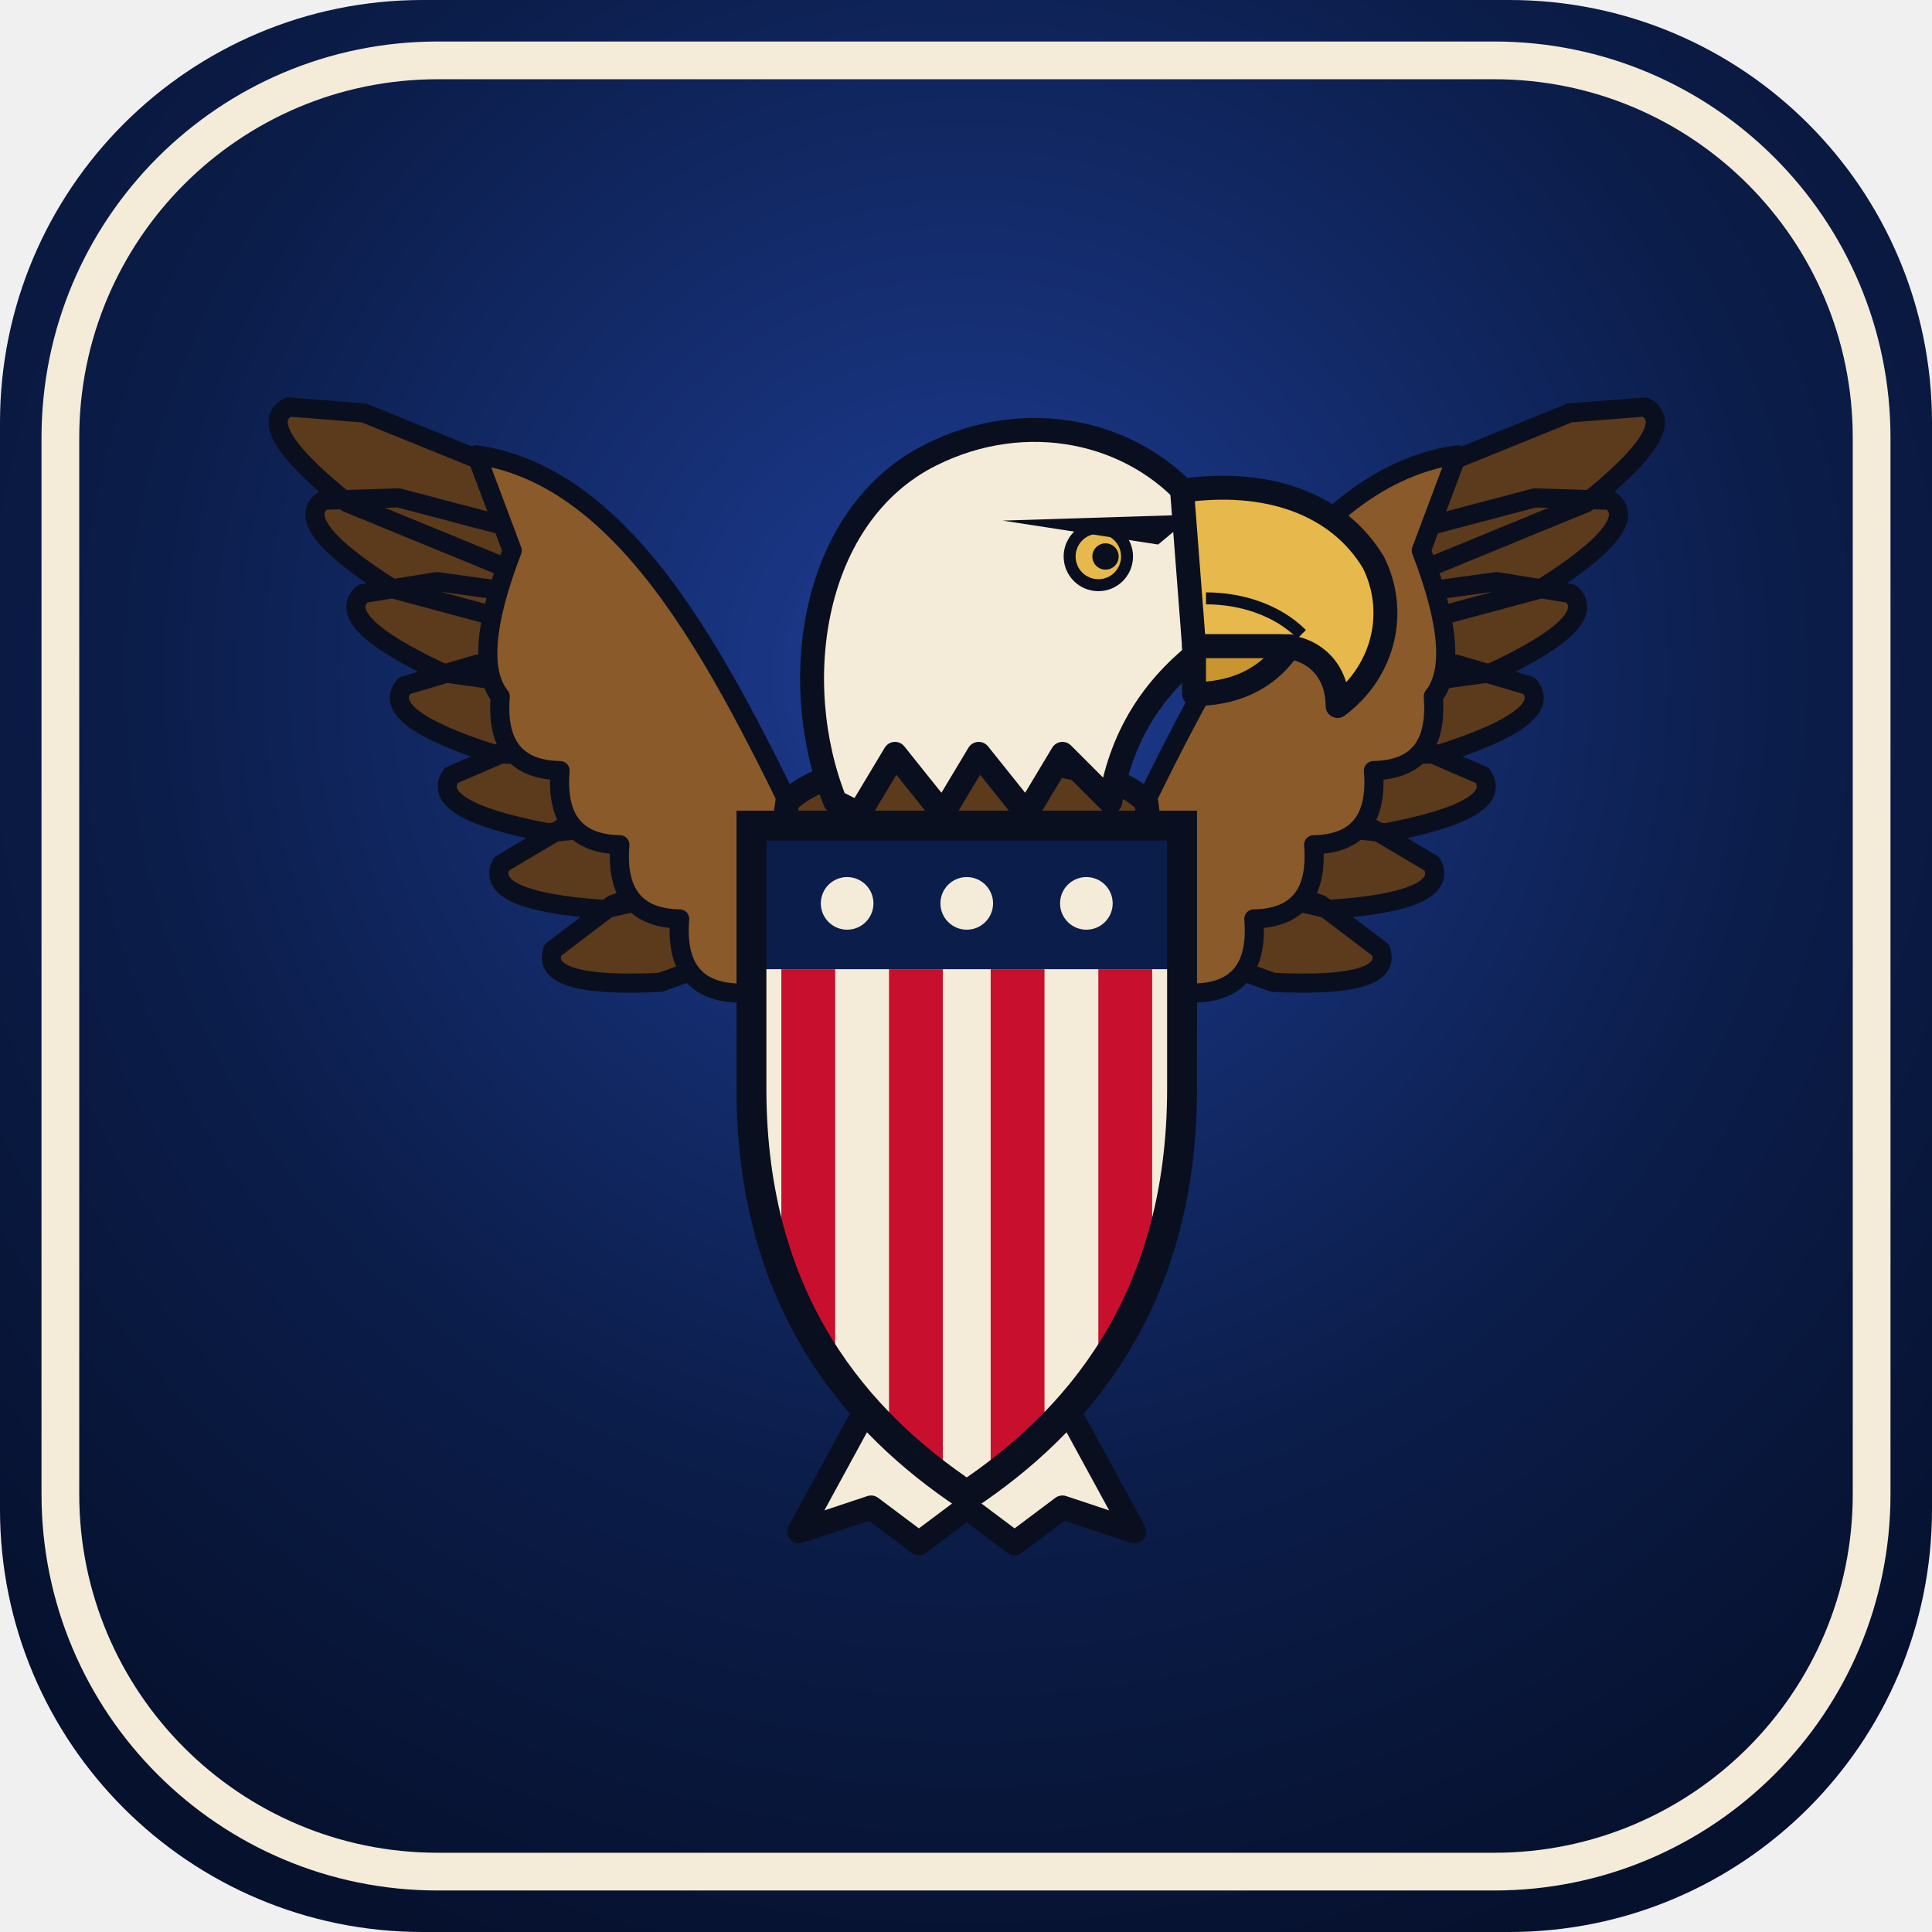
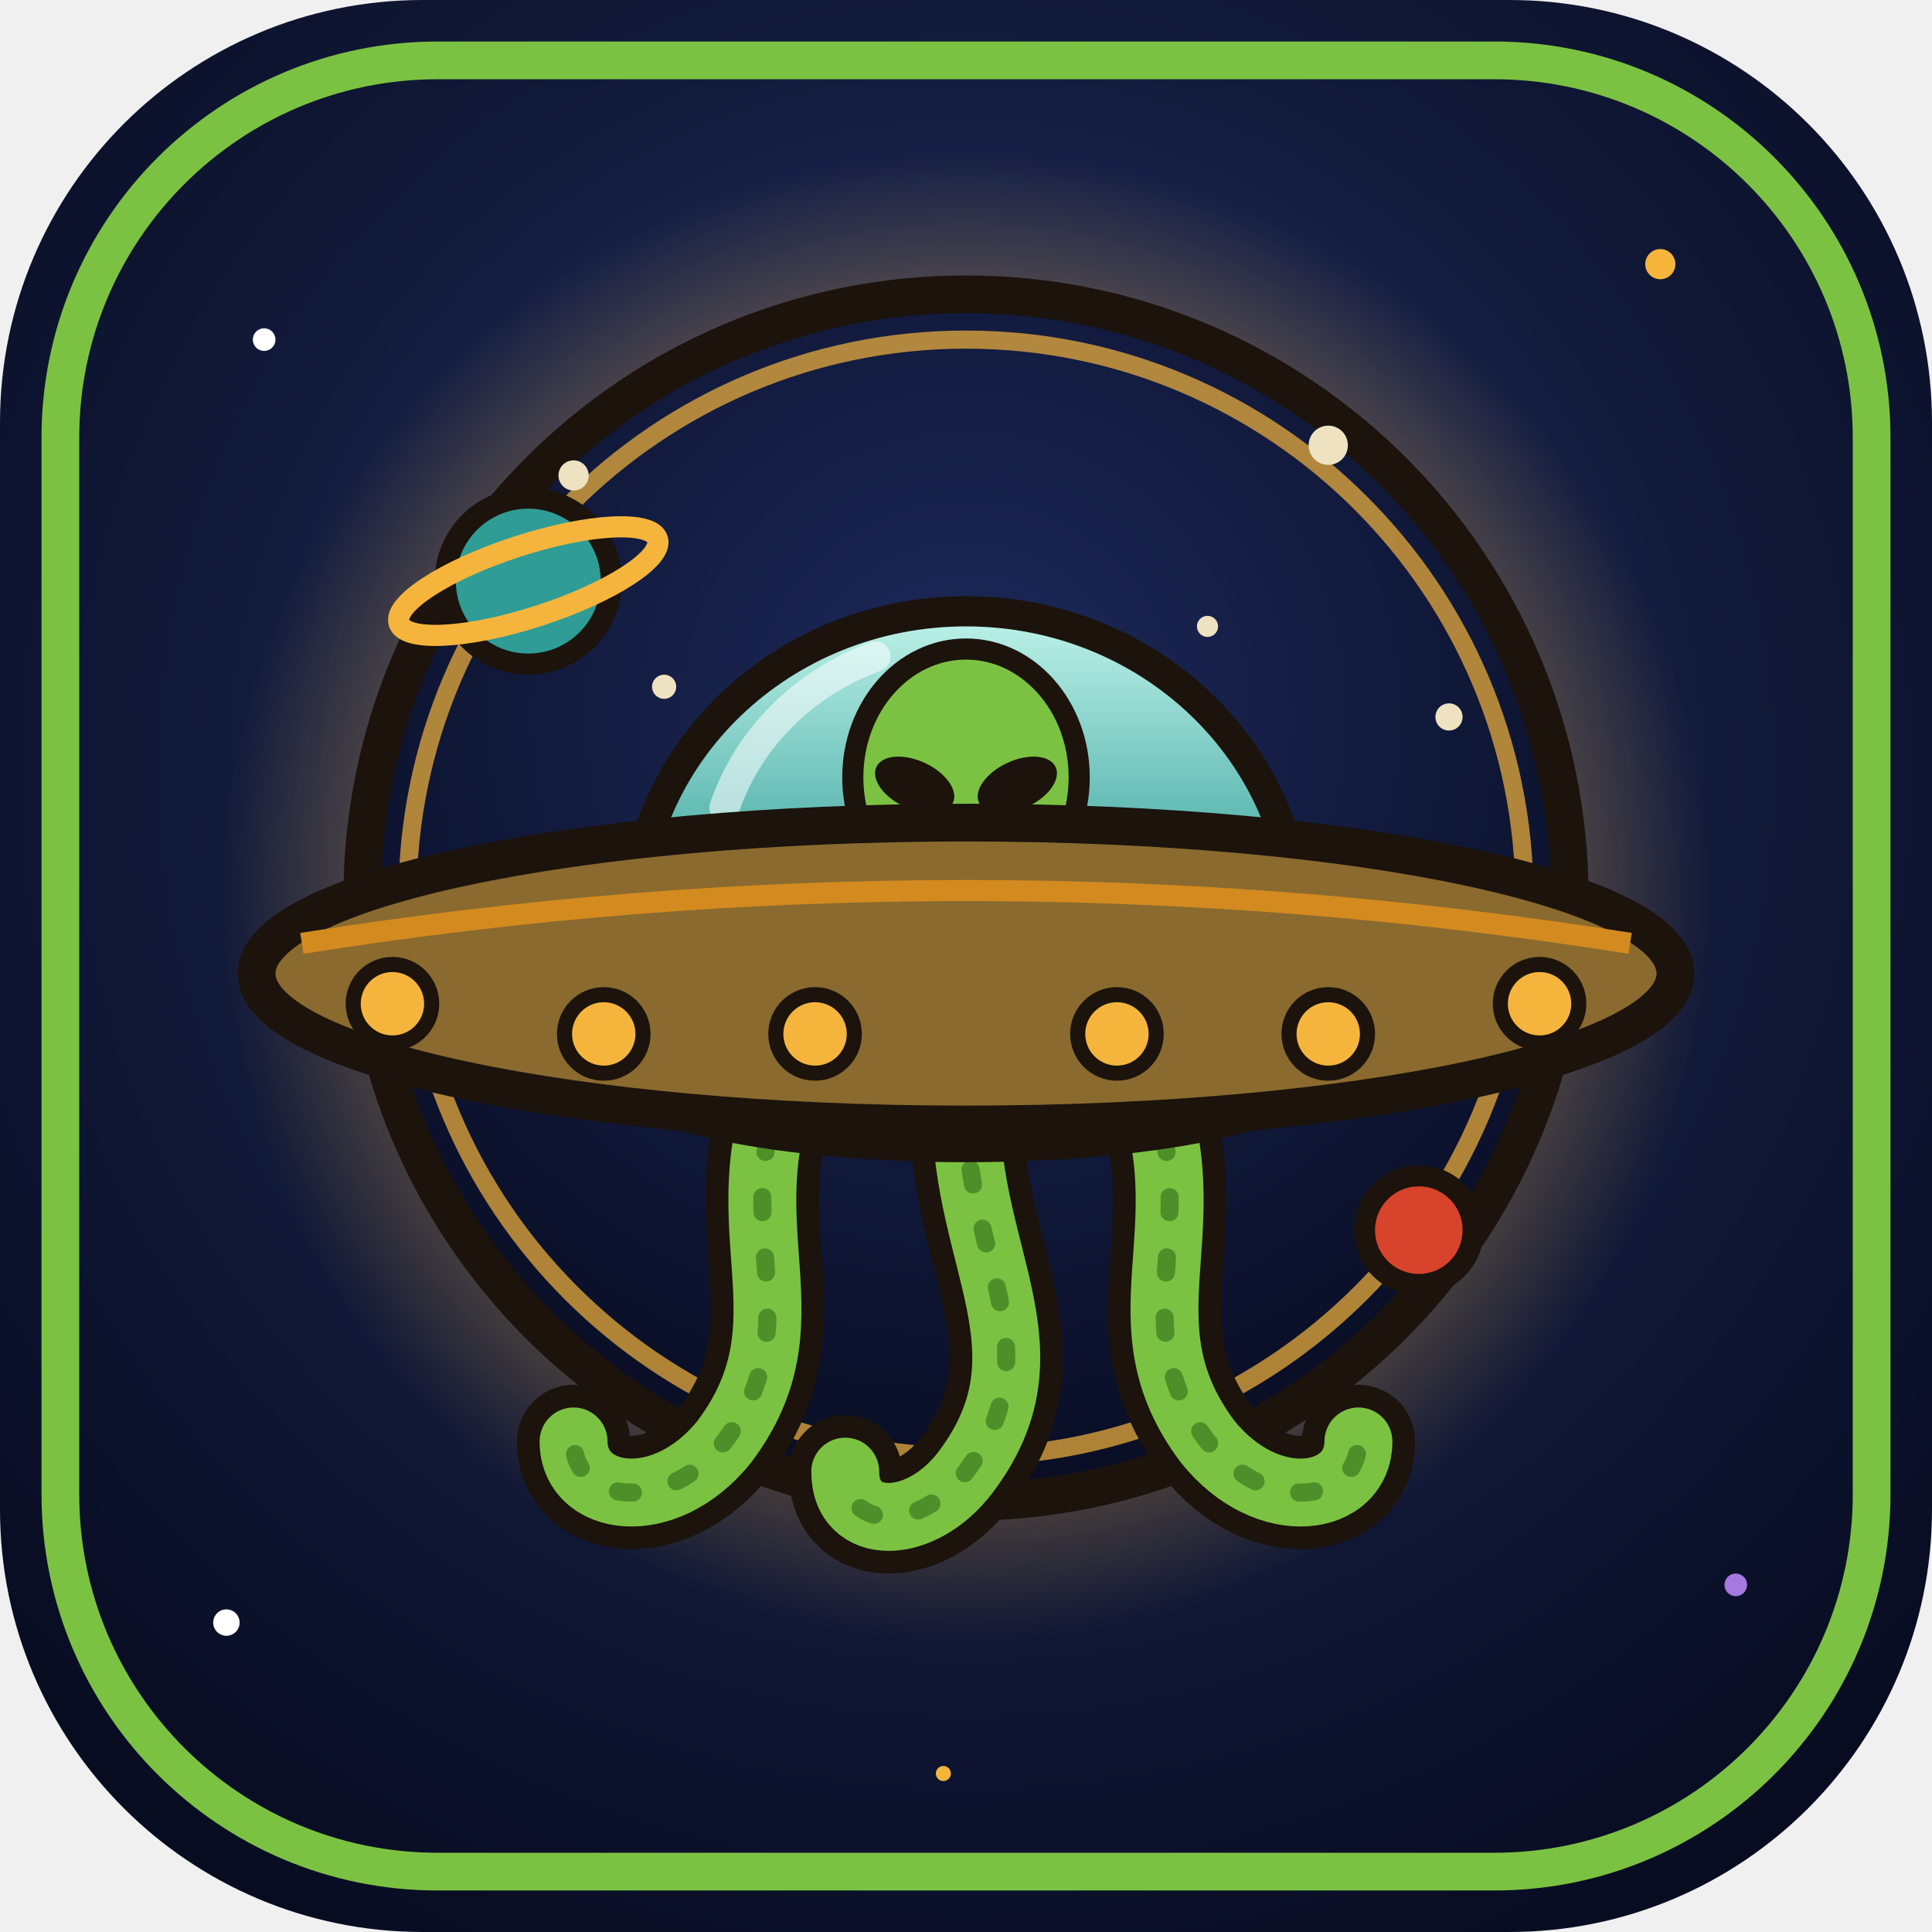
<svg xmlns="http://www.w3.org/2000/svg" viewBox="0 0 512 512">
  <defs>
-     <radialGradient id="g" cx="50%" cy="35%" r="70%">
-       <stop offset="0" stop-color="#1e3d94" />
-       <stop offset=".6" stop-color="#0b1d4a" />
-       <stop offset="1" stop-color="#06112e" />
+     <radialGradient id="g" cx="50%" cy="40%" r="70%">
+       <stop offset="0" stop-color="#2a3a7a" />
+       <stop offset=".55" stop-color="#121a3a" />
+       <stop offset="1" stop-color="#070b1f" />
    </radialGradient>
-     <clipPath id="s">
-       <path d="M42 40 H78 V62 C78 80 69 90 60 96 C51 90 42 80 42 62 Z" />
-     </clipPath>
+     <radialGradient id="cg">
+       <stop offset=".55" stop-color="#f5b53d" stop-opacity=".55" />
+       <stop offset="1" stop-color="#f5b53d" stop-opacity="0" />
+     </radialGradient>
+     <radialGradient id="cs" cx="50%" cy="35%" r="70%">
+       <stop offset="0" stop-color="#1d2a5c" />
+       <stop offset="1" stop-color="#070b1f" />
+     </radialGradient>
+     <linearGradient id="cd" x1="0" y1="0" x2="0" y2="1">
+       <stop offset="0" stop-color="#bff3ea" />
+       <stop offset="1" stop-color="#2f9c96" />
+     </linearGradient>
  </defs>
  <rect width="512" height="512" rx="112" fill="url(#g)" />
-   <rect x="16" y="16" width="480" height="480" rx="100" fill="none" stroke="#f4ecd8" stroke-width="10" />
-   <g transform="translate(66 92) scale(3.17)">
-     <g stroke="#0a0f1f" stroke-width="1.6" stroke-linejoin="round">
-       <path d="M21.6 18.5 L8.2 13 Q0.2 6.6 3.3 5 L9.6 5.5 L24.4 11.5 Z M25.4 23.8 L12 20.2 Q3.4 14.8 6.2 12.8 L12.5 12.6 L27.3 16.5 Z M29.1 29 L16.1 27.2 Q6.9 22.9 9.5 20.6 L15.7 19.6 L30.2 21.6 Z M32.9 34.2 L20.4 34 Q10.7 30.9 13 28.3 L19.1 26.5 L33.1 26.8 Z M36.7 39.4 L25 40.6 Q14.9 38.7 16.9 35.8 L22.7 33.3 L35.9 31.9 Z M40.5 44.5 L29.6 47 Q19.5 46.3 21.1 43.2 L26.5 40 L38.8 37.2 Z M44.3 49.5 L34.4 53.1 Q24.2 53.6 25.4 50.4 L30.4 46.6 L41.7 42.5 Z" fill="#5c3a1c" />
-       <path d="M48 44 C41 30 33 11 19 9 L22 17 Q18.5 26.1 21 29.2 Q20.5 35.3 26 35.4 Q25.5 41.5 31 41.6 Q30.5 47.7 36 47.8 Q35.5 53.9 41 54 L48 54 Z" fill="#8a5a2b" />
+   <circle cx="70" cy="90" r="3" fill="#fff" />
+   <circle cx="440" cy="70" r="4" fill="#f5b53d" />
+   <circle cx="460" cy="420" r="3" fill="#a678e0" />
+   <circle cx="60" cy="430" r="3.5" fill="#fff" />
+   <circle cx="120" cy="250" r="2" fill="#fff" />
+   <circle cx="400" cy="250" r="2.5" fill="#fff" />
+   <circle cx="250" cy="470" r="2" fill="#f5b53d" />
+   <rect x="16" y="16" width="480" height="480" rx="100" fill="none" stroke="#7cc242" stroke-width="10" />
+   <g transform="translate(16 46) scale(4)">
+     <circle cx="60" cy="48" r="50" fill="url(#cg)" />
+     <circle cx="60" cy="48" r="40" fill="url(#cs)" stroke="#1b130c" stroke-width="2.5" />
+     <circle cx="60" cy="48" r="37" fill="none" stroke="#f5b53d" stroke-width="1.2" opacity=".7" />
+     <circle cx="34" cy="20" r="1" fill="#efe2c0" />
+     <circle cx="84" cy="18" r="1.3" fill="#efe2c0" />
+     <circle cx="92" cy="36" r="0.9" fill="#efe2c0" />
+     <circle cx="40" cy="34" r="0.8" fill="#efe2c0" />
+     <circle cx="76" cy="30" r="0.7" fill="#efe2c0" />
+     <g stroke="#1b130c" stroke-width="1.4">
+       <circle cx="31" cy="27" r="5.5" fill="#2f9c96" />
+       <ellipse cx="31" cy="27" rx="9" ry="2.4" fill="none" stroke="#f5b53d" stroke-width="1.4" transform="rotate(-18 31 27)" />
+       <circle cx="90" cy="70" r="3.6" fill="#d8432c" />
    </g>
-     <g transform="matrix(-1 0 0 1 120 0)">
-       <g stroke="#0a0f1f" stroke-width="1.6" stroke-linejoin="round">
-         <path d="M21.6 18.5 L8.2 13 Q0.2 6.6 3.3 5 L9.6 5.5 L24.4 11.5 Z M25.4 23.8 L12 20.2 Q3.4 14.8 6.2 12.8 L12.5 12.6 L27.3 16.5 Z M29.1 29 L16.1 27.2 Q6.9 22.9 9.5 20.6 L15.7 19.6 L30.2 21.6 Z M32.9 34.2 L20.4 34 Q10.7 30.9 13 28.3 L19.1 26.5 L33.1 26.8 Z M36.7 39.4 L25 40.6 Q14.9 38.7 16.9 35.8 L22.7 33.3 L35.9 31.9 Z M40.5 44.5 L29.6 47 Q19.5 46.3 21.1 43.2 L26.5 40 L38.8 37.2 Z M44.3 49.5 L34.4 53.1 Q24.2 53.6 25.4 50.4 L30.4 46.6 L41.7 42.5 Z" fill="#5c3a1c" />
-         <path d="M48 44 C41 30 33 11 19 9 L22 17 Q18.5 26.1 21 29.2 Q20.5 35.3 26 35.4 Q25.5 41.5 31 41.6 Q30.5 47.7 36 47.8 Q35.5 53.9 41 54 L48 54 Z" fill="#8a5a2b" />
-       </g>
+     <g fill="none" stroke-linecap="round">
+       <path d="M48 60 C44 70 50 76 44 84 C40 89 34 88 34 84" stroke="#1b130c" stroke-width="7.5" />
+       <path d="M48 60 C44 70 50 76 44 84 C40 89 34 88 34 84" stroke="#7cc242" stroke-width="4.5" />
+       <path d="M48 60 C44 70 50 76 44 84 C40 89 34 88 34 84" stroke="#4f8f2a" stroke-width="1.2" stroke-dasharray="1 3" />
    </g>
-     <g stroke="#0a0f1f" stroke-width="2" stroke-linejoin="round">
-       <path d="M45 38 C50 33 70 33 75 38 L78 60 L42 60 Z" fill="#5c3a1c" />
-       <path d="M52 88 L46 99 L52 97 L56 100 L60 97 L64 100 L68 97 L74 99 L68 88 Z" fill="#f4ecd8" />
-       <path d="M49 38 C45 28 47 14 57 9 C65 5 74 7 79 13 L80 25 C76 28 73 32 72 38 L68 34 L65 39 L61 34 L58 39 L54 34 L51 39 Z" fill="#f4ecd8" />
-       <path d="M78 12 C85 11 91 13 94 18 C96 22 95 27 91 30 C91 27 89 25 86 25 L79 25 Z" fill="#e7b84b" />
-       <path d="M79 25 L87 25 C85 28 82 29 79 29 Z" fill="#c9952f" />
+     <g fill="none" stroke-linecap="round">
+       <path d="M60 62 C60 72 66 78 60 86 C57 90 52 90 52 86" stroke="#1b130c" stroke-width="7.5" />
+       <path d="M60 62 C60 72 66 78 60 86 C57 90 52 90 52 86" stroke="#7cc242" stroke-width="4.5" />
+       <path d="M60 62 C60 72 66 78 60 86 C57 90 52 90 52 86" stroke="#4f8f2a" stroke-width="1.2" stroke-dasharray="1 3" />
    </g>
-     <circle cx="71" cy="17.5" r="2.4" fill="#e7b84b" stroke="#0a0f1f" stroke-width="1" />
-     <circle cx="71.6" cy="17.5" r="1.1" fill="#0a0f1f" />
-     <path d="M63 14.5 L79 14 L76 16.5 Z" fill="#0a0f1f" />
-     <path d="M80 21 C83 21 86 22 88 24" fill="none" stroke="#0a0f1f" stroke-width="1" />
-     <g clip-path="url(#s)">
-       <rect x="40" y="40" width="40" height="60" fill="#f4ecd8" />
-       <g fill="#c8102e">
-         <rect x="44.5" y="52" width="4.5" height="50" />
-         <rect x="53.5" y="52" width="4.5" height="50" />
-         <rect x="62" y="52" width="4.5" height="50" />
-         <rect x="71" y="52" width="4.5" height="50" />
-       </g>
-       <rect x="40" y="40" width="40" height="12" fill="#0b1d4a" />
+     <g fill="none" stroke-linecap="round">
+       <path d="M72 60 C76 70 70 76 76 84 C80 89 86 88 86 84" stroke="#1b130c" stroke-width="7.5" />
+       <path d="M72 60 C76 70 70 76 76 84 C80 89 86 88 86 84" stroke="#7cc242" stroke-width="4.5" />
+       <path d="M72 60 C76 70 70 76 76 84 C80 89 86 88 86 84" stroke="#4f8f2a" stroke-width="1.2" stroke-dasharray="1 3" />
    </g>
-     <path d="M42 40 H78 V62 C78 80 69 90 60 96 C51 90 42 80 42 62 Z" fill="none" stroke="#0a0f1f" stroke-width="2.5" />
-     <g fill="#f4ecd8">
-       <circle cx="50" cy="46.5" r="2.2" />
-       <circle cx="60" cy="46.5" r="2.2" />
-       <circle cx="70" cy="46.5" r="2.2" />
+     <g stroke="#1b130c" stroke-linejoin="round">
+       <path d="M38 50 A22 21 0 0 1 82 50 Z" fill="url(#cd)" stroke-width="2" />
+       <ellipse cx="60" cy="40" rx="7.5" ry="8.5" fill="#7cc242" stroke-width="1.4" />
+       <ellipse cx="56.6" cy="40.5" rx="2.8" ry="1.6" fill="#1b130c" stroke="none" transform="rotate(25 56.6 40.5)" />
+       <ellipse cx="63.4" cy="40.5" rx="2.8" ry="1.6" fill="#1b130c" stroke="none" transform="rotate(-25 63.4 40.5)" />
+       <path d="M44 42 A17 16 0 0 1 54 32" fill="none" stroke="#fff" stroke-width="2" stroke-linecap="round" opacity=".55" />
+       <ellipse cx="60" cy="59" rx="24" ry="5.5" fill="#5e4a1f" stroke-width="2" />
+       <ellipse cx="60" cy="53" rx="47" ry="10" fill="#8a6a2e" stroke-width="2.5" />
+       <path d="M16 51 Q60 44 104 51" fill="none" stroke="#d38a1f" stroke-width="1.4" />
    </g>
+     <circle cx="22" cy="55" r="2.6" fill="#f5b53d" stroke="#1b130c" stroke-width="1" />
+     <circle cx="36" cy="57" r="2.6" fill="#f5b53d" stroke="#1b130c" stroke-width="1" />
+     <circle cx="50" cy="57" r="2.6" fill="#f5b53d" stroke="#1b130c" stroke-width="1" />
+     <circle cx="70" cy="57" r="2.6" fill="#f5b53d" stroke="#1b130c" stroke-width="1" />
+     <circle cx="84" cy="57" r="2.6" fill="#f5b53d" stroke="#1b130c" stroke-width="1" />
+     <circle cx="98" cy="55" r="2.6" fill="#f5b53d" stroke="#1b130c" stroke-width="1" />
  </g>
</svg>
